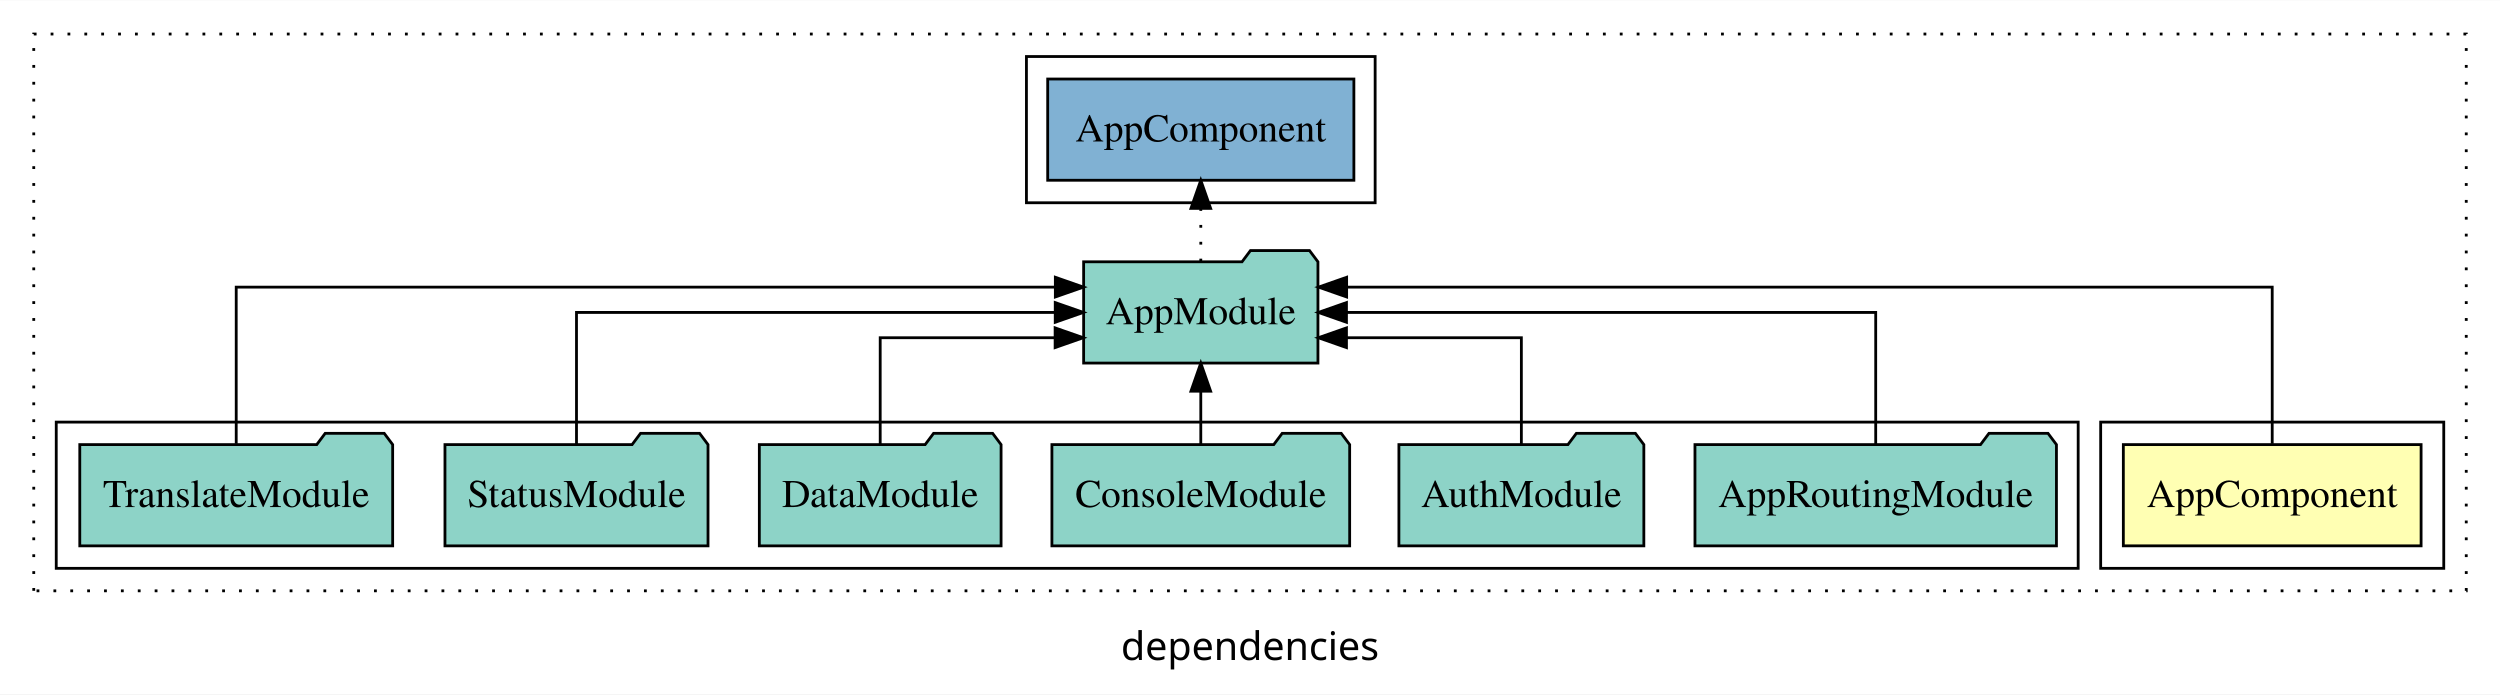
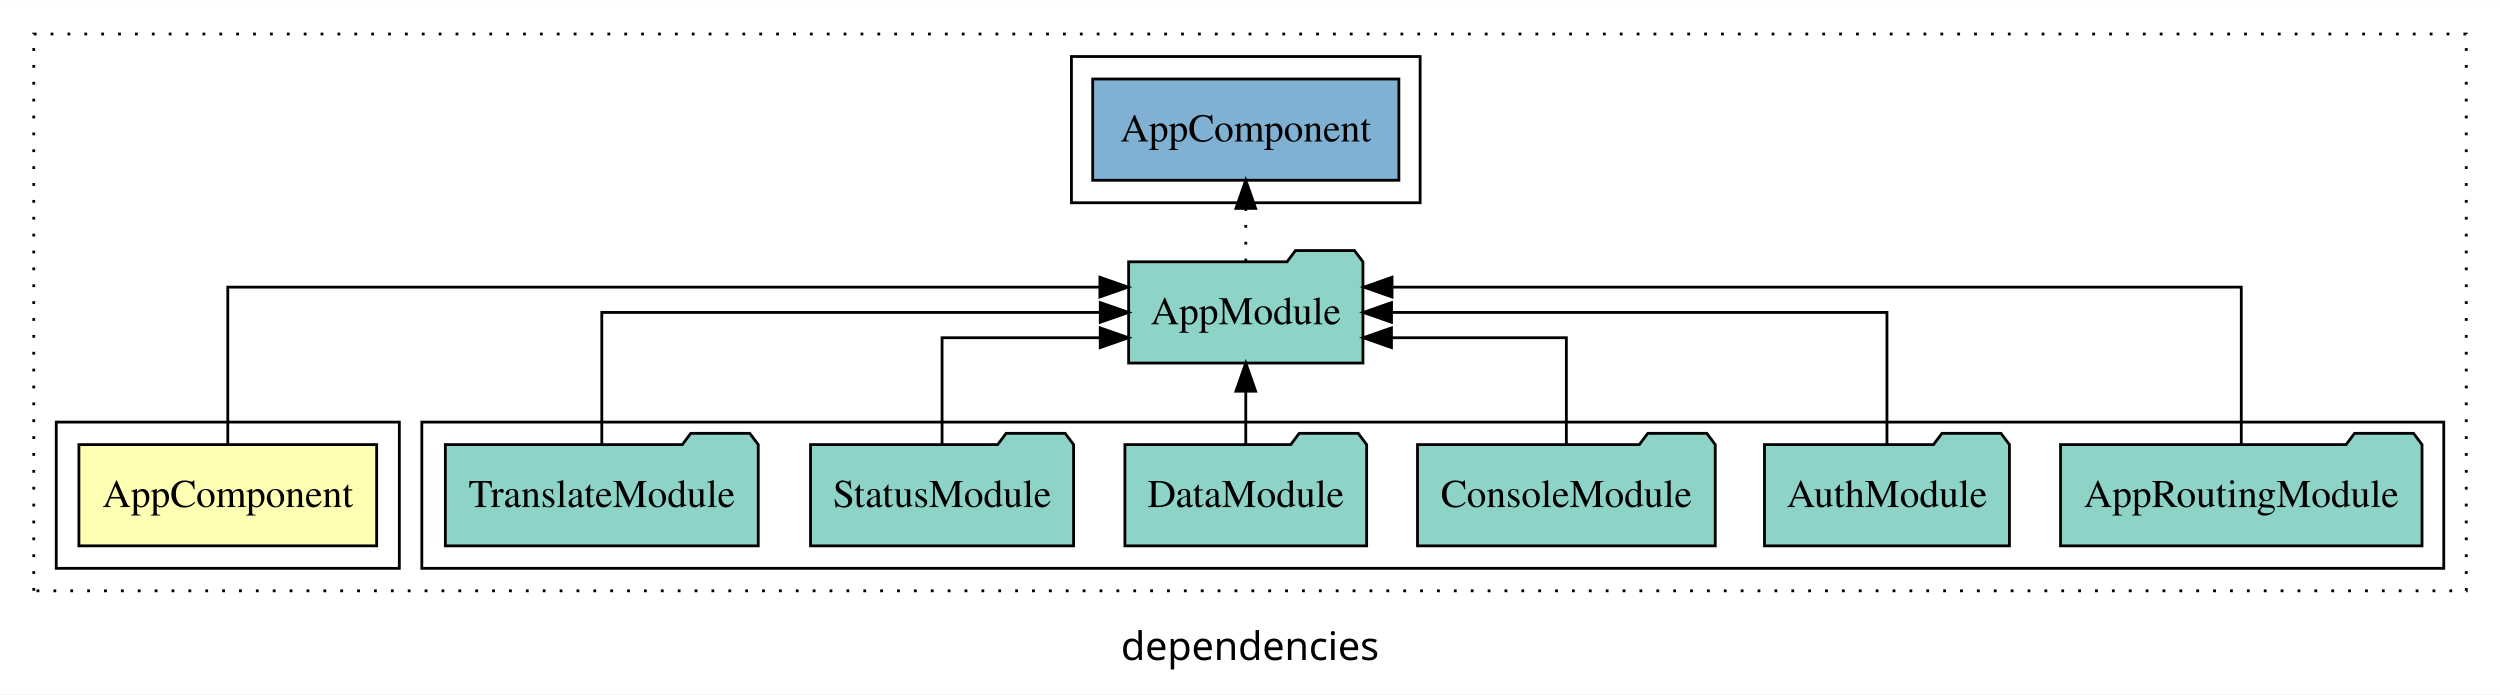
<svg xmlns="http://www.w3.org/2000/svg" width="889pt" height="247pt" viewBox="0.00 0.00 889.00 246.80">
  <g id="graph0" class="graph" transform="scale(1 1) rotate(0) translate(4 242.8)">
    <polygon fill="white" stroke="transparent" points="-4,4 -4,-242.8 885,-242.8 885,4 -4,4" />
    <text text-anchor="middle" x="440.5" y="-8.2" font-family="sans-serif" font-size="14.00">dependencies</text>
    <g id="clust1" class="cluster">
      <polygon fill="none" stroke="black" stroke-dasharray="1,5" points="8,-32.8 8,-230.8 873,-230.8 873,-32.8 8,-32.8" />
    </g>
+     <g id="clust4" class="cluster">
+       <polygon fill="none" stroke="black" points="146,-40.8 146,-92.8 865,-92.8 865,-40.8 146,-40.8" />
+     </g>
    <g id="clust6" class="cluster">
-       <polygon fill="none" stroke="black" points="361,-170.8 361,-222.8 485,-222.8 485,-170.8 361,-170.8" />
+       <polygon fill="none" stroke="black" points="377,-170.8 377,-222.8 501,-222.8 501,-170.8 377,-170.8" />
    </g>
    <g id="clust2" class="cluster">
-       <polygon fill="none" stroke="black" points="743,-40.8 743,-92.8 865,-92.8 865,-40.8 743,-40.8" />
-     </g>
-     <g id="clust4" class="cluster">
-       <polygon fill="none" stroke="black" points="16,-40.8 16,-92.8 735,-92.8 735,-40.8 16,-40.8" />
+       <polygon fill="none" stroke="black" points="16,-40.8 16,-92.8 138,-92.8 138,-40.8 16,-40.8" />
    </g>
    <g id="node1" class="node">
-       <polygon fill="#ffffb3" stroke="black" points="856.94,-84.8 751.06,-84.8 751.06,-48.8 856.94,-48.8 856.94,-84.8" />
-       <text text-anchor="middle" x="804" y="-62.6" font-family="Times,serif" font-size="14.00">AppComponent</text>
+       <polygon fill="#ffffb3" stroke="black" points="129.94,-84.8 24.06,-84.8 24.06,-48.8 129.94,-48.8 129.94,-84.8" />
+       <text text-anchor="middle" x="77" y="-62.6" font-family="Times,serif" font-size="14.00">AppComponent</text>
    </g>
    <g id="node2" class="node">
-       <polygon fill="#8dd3c7" stroke="black" points="464.66,-149.8 461.66,-153.8 440.66,-153.8 437.66,-149.8 381.34,-149.8 381.34,-113.8 464.66,-113.8 464.66,-149.8" />
-       <text text-anchor="middle" x="423" y="-127.6" font-family="Times,serif" font-size="14.00">AppModule</text>
+       <polygon fill="#8dd3c7" stroke="black" points="480.66,-149.8 477.66,-153.8 456.66,-153.8 453.66,-149.8 397.34,-149.8 397.34,-113.8 480.66,-113.8 480.66,-149.8" />
+       <text text-anchor="middle" x="439" y="-127.6" font-family="Times,serif" font-size="14.00">AppModule</text>
    </g>
    <g id="edge1" class="edge">
-       <path fill="none" stroke="black" d="M804,-85.09C804,-107.01 804,-140.8 804,-140.8 804,-140.8 474.86,-140.8 474.86,-140.8" />
-       <polygon fill="black" stroke="black" points="474.86,-137.3 464.86,-140.8 474.86,-144.3 474.86,-137.3" />
+       <path fill="none" stroke="black" d="M77,-85.09C77,-107.01 77,-140.8 77,-140.8 77,-140.8 387.12,-140.8 387.12,-140.8" />
+       <polygon fill="black" stroke="black" points="387.12,-144.3 397.12,-140.8 387.12,-137.3 387.12,-144.3" />
    </g>
    <g id="node9" class="node">
-       <polygon fill="#80b1d3" stroke="black" points="477.44,-214.8 368.56,-214.8 368.56,-178.8 477.44,-178.8 477.44,-214.8" />
-       <text text-anchor="middle" x="423" y="-192.6" font-family="Times,serif" font-size="14.00">AppComponent </text>
+       <polygon fill="#80b1d3" stroke="black" points="493.44,-214.8 384.56,-214.8 384.56,-178.8 493.44,-178.8 493.44,-214.8" />
+       <text text-anchor="middle" x="439" y="-192.6" font-family="Times,serif" font-size="14.00">AppComponent </text>
    </g>
    <g id="edge8" class="edge">
-       <path fill="none" stroke="black" stroke-dasharray="1,5" d="M423,-149.91C423,-149.91 423,-168.79 423,-168.79" />
-       <polygon fill="black" stroke="black" points="419.5,-168.79 423,-178.79 426.5,-168.79 419.5,-168.79" />
+       <path fill="none" stroke="black" stroke-dasharray="1,5" d="M439,-149.91C439,-149.91 439,-168.79 439,-168.79" />
+       <polygon fill="black" stroke="black" points="435.5,-168.79 439,-178.79 442.5,-168.79 435.5,-168.79" />
    </g>
    <g id="node3" class="node">
-       <polygon fill="#8dd3c7" stroke="black" points="727.27,-84.8 724.27,-88.8 703.27,-88.8 700.27,-84.8 598.73,-84.8 598.73,-48.8 727.27,-48.8 727.27,-84.8" />
-       <text text-anchor="middle" x="663" y="-62.6" font-family="Times,serif" font-size="14.00">AppRoutingModule</text>
+       <polygon fill="#8dd3c7" stroke="black" points="857.27,-84.8 854.27,-88.8 833.27,-88.8 830.27,-84.8 728.73,-84.8 728.73,-48.8 857.27,-48.8 857.27,-84.8" />
+       <text text-anchor="middle" x="793" y="-62.6" font-family="Times,serif" font-size="14.00">AppRoutingModule</text>
    </g>
    <g id="edge2" class="edge">
-       <path fill="none" stroke="black" d="M663,-84.91C663,-104.14 663,-131.8 663,-131.8 663,-131.8 474.8,-131.8 474.8,-131.8" />
-       <polygon fill="black" stroke="black" points="474.8,-128.3 464.8,-131.8 474.8,-135.3 474.8,-128.3" />
+       <path fill="none" stroke="black" d="M793,-85.09C793,-107.01 793,-140.8 793,-140.8 793,-140.8 491,-140.8 491,-140.8" />
+       <polygon fill="black" stroke="black" points="491,-137.3 481,-140.8 491,-144.3 491,-137.3" />
    </g>
    <g id="node4" class="node">
-       <polygon fill="#8dd3c7" stroke="black" points="580.55,-84.8 577.55,-88.8 556.55,-88.8 553.55,-84.8 493.45,-84.8 493.45,-48.8 580.55,-48.8 580.55,-84.8" />
-       <text text-anchor="middle" x="537" y="-62.6" font-family="Times,serif" font-size="14.00">AuthModule</text>
+       <polygon fill="#8dd3c7" stroke="black" points="710.55,-84.8 707.55,-88.8 686.55,-88.8 683.55,-84.8 623.45,-84.8 623.45,-48.8 710.55,-48.8 710.55,-84.8" />
+       <text text-anchor="middle" x="667" y="-62.6" font-family="Times,serif" font-size="14.00">AuthModule</text>
    </g>
    <g id="edge3" class="edge">
-       <path fill="none" stroke="black" d="M537,-84.83C537,-101.2 537,-122.8 537,-122.8 537,-122.8 474.8,-122.8 474.8,-122.8" />
-       <polygon fill="black" stroke="black" points="474.8,-119.3 464.8,-122.8 474.8,-126.3 474.8,-119.3" />
+       <path fill="none" stroke="black" d="M667,-84.91C667,-104.14 667,-131.8 667,-131.8 667,-131.8 490.82,-131.8 490.82,-131.8" />
+       <polygon fill="black" stroke="black" points="490.82,-128.3 480.82,-131.8 490.82,-135.3 490.82,-128.3" />
    </g>
    <g id="node5" class="node">
-       <polygon fill="#8dd3c7" stroke="black" points="475.94,-84.8 472.94,-88.8 451.94,-88.8 448.94,-84.8 370.06,-84.8 370.06,-48.8 475.94,-48.8 475.94,-84.8" />
-       <text text-anchor="middle" x="423" y="-62.6" font-family="Times,serif" font-size="14.00">ConsoleModule</text>
+       <polygon fill="#8dd3c7" stroke="black" points="605.94,-84.8 602.94,-88.8 581.94,-88.8 578.94,-84.8 500.06,-84.8 500.06,-48.8 605.94,-48.8 605.94,-84.8" />
+       <text text-anchor="middle" x="553" y="-62.6" font-family="Times,serif" font-size="14.00">ConsoleModule</text>
    </g>
    <g id="edge4" class="edge">
-       <path fill="none" stroke="black" d="M423,-84.91C423,-84.91 423,-103.79 423,-103.79" />
-       <polygon fill="black" stroke="black" points="419.5,-103.79 423,-113.79 426.5,-103.79 419.5,-103.79" />
+       <path fill="none" stroke="black" d="M553,-84.83C553,-101.2 553,-122.8 553,-122.8 553,-122.8 490.8,-122.8 490.8,-122.8" />
+       <polygon fill="black" stroke="black" points="490.8,-119.3 480.8,-122.8 490.8,-126.3 490.8,-119.3" />
    </g>
    <g id="node6" class="node">
-       <polygon fill="#8dd3c7" stroke="black" points="351.98,-84.8 348.98,-88.8 327.98,-88.8 324.98,-84.8 266.02,-84.8 266.02,-48.8 351.98,-48.8 351.98,-84.8" />
-       <text text-anchor="middle" x="309" y="-62.6" font-family="Times,serif" font-size="14.00">DataModule</text>
+       <polygon fill="#8dd3c7" stroke="black" points="481.98,-84.8 478.98,-88.8 457.98,-88.8 454.98,-84.8 396.02,-84.8 396.02,-48.8 481.98,-48.8 481.98,-84.8" />
+       <text text-anchor="middle" x="439" y="-62.6" font-family="Times,serif" font-size="14.00">DataModule</text>
    </g>
    <g id="edge5" class="edge">
-       <path fill="none" stroke="black" d="M309,-84.83C309,-101.2 309,-122.8 309,-122.8 309,-122.8 371.2,-122.8 371.2,-122.8" />
-       <polygon fill="black" stroke="black" points="371.2,-126.3 381.2,-122.8 371.2,-119.3 371.2,-126.3" />
+       <path fill="none" stroke="black" d="M439,-84.91C439,-84.91 439,-103.79 439,-103.79" />
+       <polygon fill="black" stroke="black" points="435.5,-103.79 439,-113.79 442.5,-103.79 435.5,-103.79" />
    </g>
    <g id="node7" class="node">
-       <polygon fill="#8dd3c7" stroke="black" points="247.77,-84.8 244.77,-88.8 223.77,-88.8 220.77,-84.8 154.23,-84.8 154.23,-48.8 247.77,-48.8 247.77,-84.8" />
-       <text text-anchor="middle" x="201" y="-62.6" font-family="Times,serif" font-size="14.00">StatusModule</text>
+       <polygon fill="#8dd3c7" stroke="black" points="377.77,-84.8 374.77,-88.8 353.77,-88.8 350.77,-84.8 284.23,-84.8 284.23,-48.8 377.77,-48.8 377.77,-84.8" />
+       <text text-anchor="middle" x="331" y="-62.6" font-family="Times,serif" font-size="14.00">StatusModule</text>
    </g>
    <g id="edge6" class="edge">
-       <path fill="none" stroke="black" d="M201,-84.91C201,-104.14 201,-131.8 201,-131.8 201,-131.8 371.24,-131.8 371.24,-131.8" />
-       <polygon fill="black" stroke="black" points="371.24,-135.3 381.24,-131.8 371.24,-128.3 371.24,-135.3" />
+       <path fill="none" stroke="black" d="M331,-84.83C331,-101.2 331,-122.8 331,-122.8 331,-122.8 387.24,-122.8 387.24,-122.8" />
+       <polygon fill="black" stroke="black" points="387.24,-126.3 397.24,-122.8 387.24,-119.3 387.24,-126.3" />
    </g>
    <g id="node8" class="node">
-       <polygon fill="#8dd3c7" stroke="black" points="135.63,-84.8 132.63,-88.8 111.63,-88.8 108.63,-84.8 24.37,-84.8 24.37,-48.8 135.63,-48.8 135.63,-84.8" />
-       <text text-anchor="middle" x="80" y="-62.6" font-family="Times,serif" font-size="14.00">TranslateModule</text>
+       <polygon fill="#8dd3c7" stroke="black" points="265.63,-84.8 262.63,-88.8 241.63,-88.8 238.63,-84.8 154.37,-84.8 154.37,-48.8 265.63,-48.8 265.63,-84.8" />
+       <text text-anchor="middle" x="210" y="-62.6" font-family="Times,serif" font-size="14.00">TranslateModule</text>
    </g>
    <g id="edge7" class="edge">
-       <path fill="none" stroke="black" d="M80,-85.09C80,-107.01 80,-140.8 80,-140.8 80,-140.8 371.28,-140.8 371.28,-140.8" />
-       <polygon fill="black" stroke="black" points="371.28,-144.3 381.28,-140.8 371.28,-137.3 371.28,-144.3" />
+       <path fill="none" stroke="black" d="M210,-84.91C210,-104.14 210,-131.8 210,-131.8 210,-131.8 387.26,-131.8 387.26,-131.8" />
+       <polygon fill="black" stroke="black" points="387.26,-135.3 397.26,-131.8 387.26,-128.3 387.26,-135.3" />
    </g>
  </g>
</svg>
